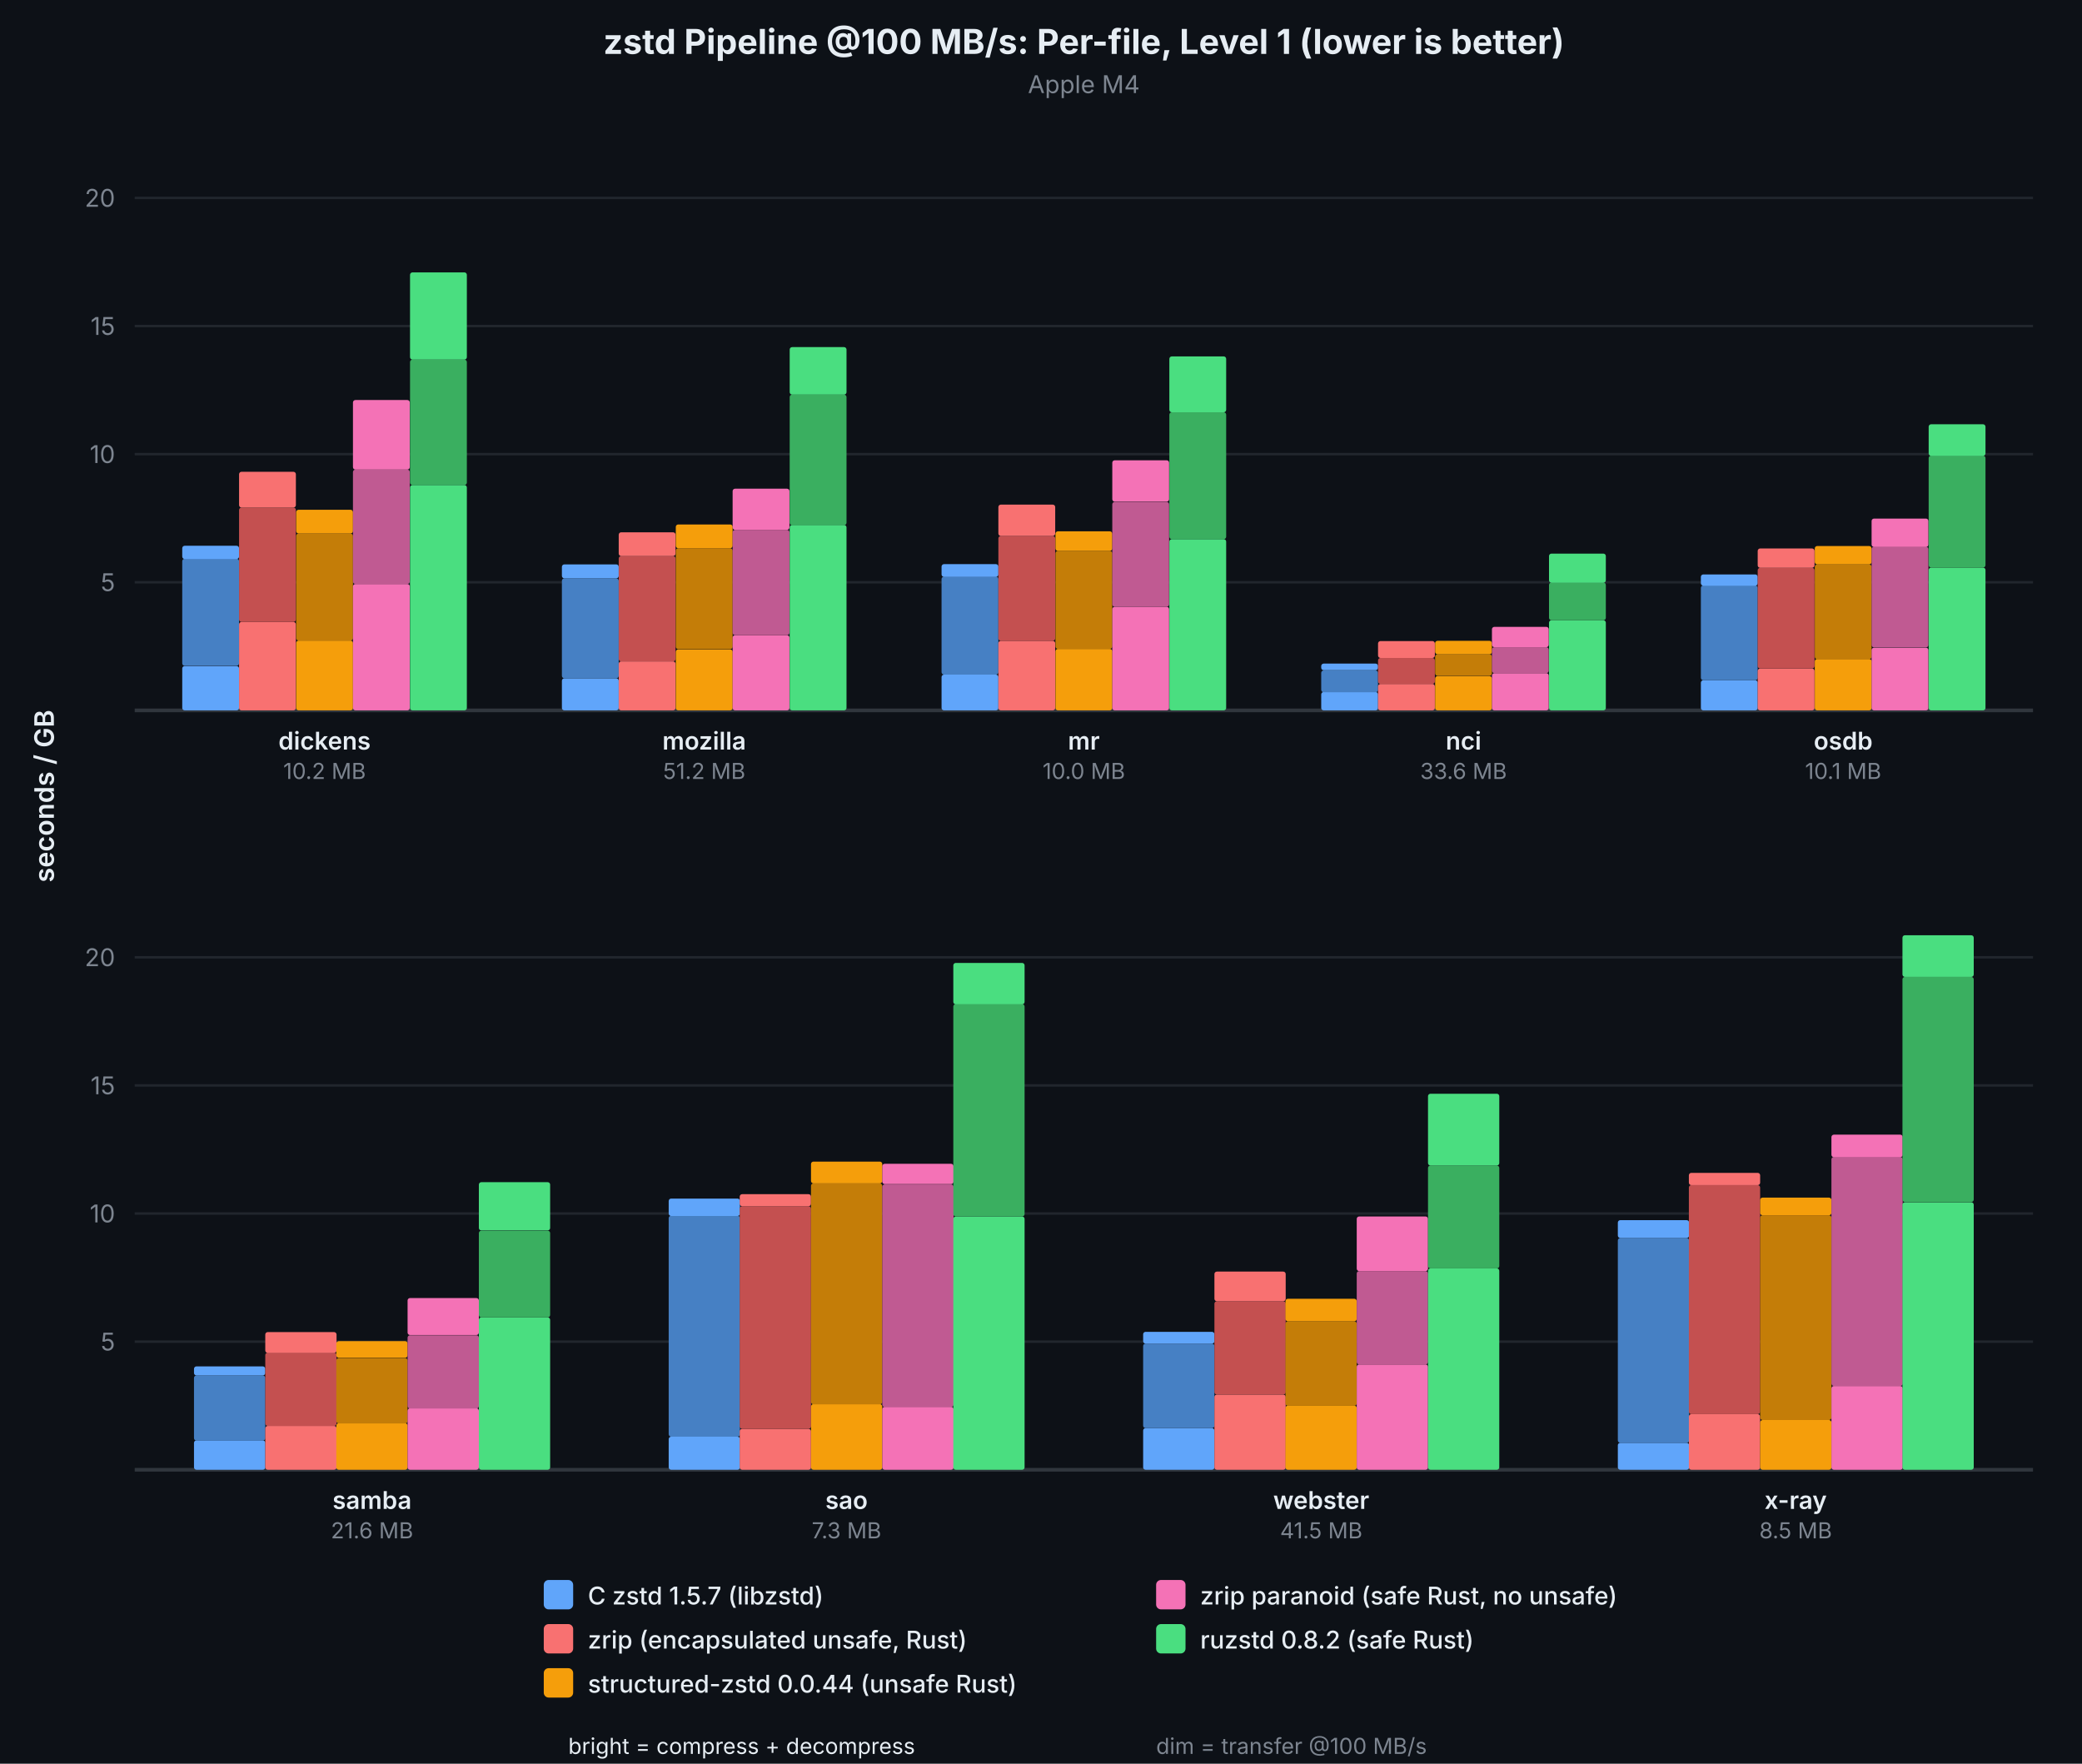
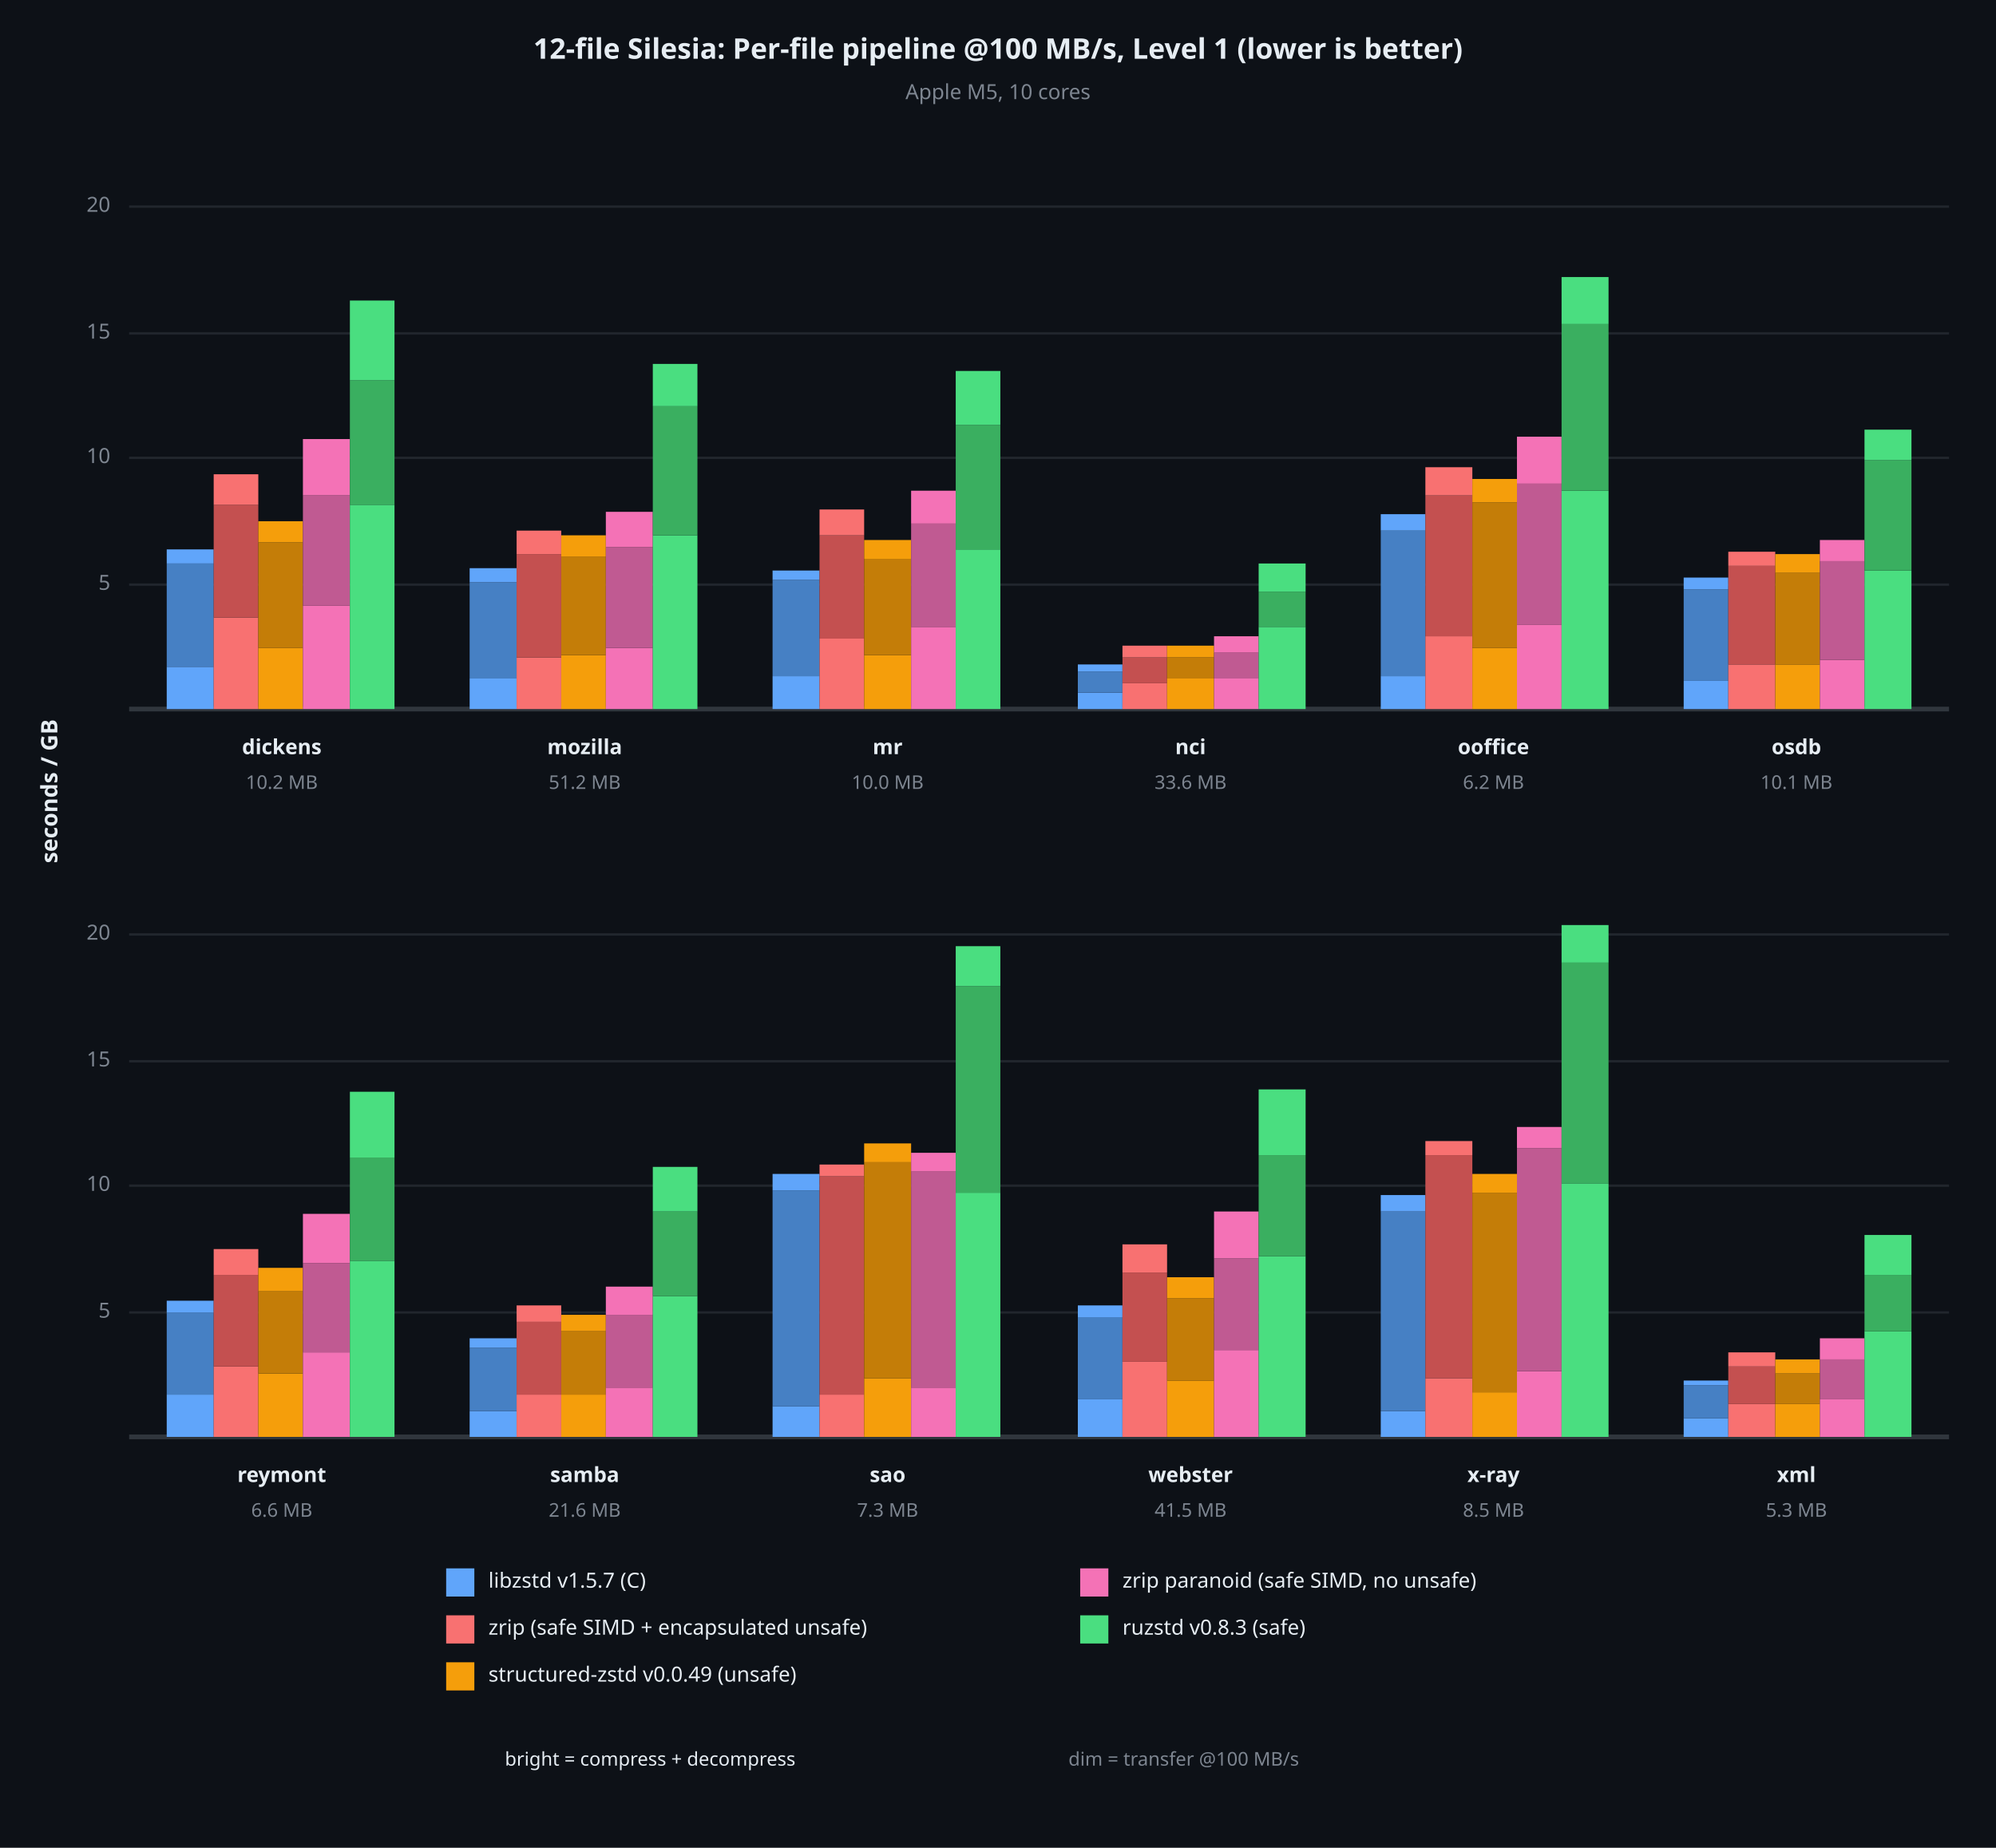
- <svg xmlns="http://www.w3.org/2000/svg" viewBox="0 0 850 720" font-family="system-ui, -apple-system, sans-serif">
-   <rect width="850" height="720" fill="#0d1117" />
-   <text x="442.5" y="22" text-anchor="middle" fill="#e6edf3" font-size="14" font-weight="700">zstd Pipeline @100 MB/s: Per-file, Level 1 (lower is better)</text>
-   <text x="442.5" y="38" text-anchor="middle" fill="#7d8590" font-size="10">Apple M4</text>
-   <line x1="55" y1="237.7" x2="830" y2="237.7" stroke="#21262d" stroke-width="1" />
-   <text x="47" y="237.7" text-anchor="end" dominant-baseline="middle" fill="#7d8590" font-size="10">5</text>
-   <line x1="55" y1="185.4" x2="830" y2="185.4" stroke="#21262d" stroke-width="1" />
-   <text x="47" y="185.4" text-anchor="end" dominant-baseline="middle" fill="#7d8590" font-size="10">10</text>
-   <line x1="55" y1="133.1" x2="830" y2="133.1" stroke="#21262d" stroke-width="1" />
-   <text x="47" y="133.1" text-anchor="end" dominant-baseline="middle" fill="#7d8590" font-size="10">15</text>
-   <line x1="55" y1="80.8" x2="830" y2="80.8" stroke="#21262d" stroke-width="1" />
-   <text x="47" y="80.8" text-anchor="end" dominant-baseline="middle" fill="#7d8590" font-size="10">20</text>
-   <line x1="55" y1="290" x2="830" y2="290" stroke="#30363d" stroke-width="1.5" />
-   <text x="22" y="325.0" text-anchor="middle" fill="#e6edf3" font-size="11" font-weight="600" transform="rotate(-90,22,325.0)">seconds / GB</text>
-   <rect x="74.4" y="271.9" width="23.2" height="18.1" fill="#60a5fa" rx="1" />
-   <rect x="74.4" y="228.1" width="23.2" height="43.7" fill="#4680c4" rx="1" />
-   <rect x="74.4" y="222.8" width="23.2" height="5.4" fill="#60a5fa" rx="1" />
-   <rect x="97.6" y="253.9" width="23.2" height="36.1" fill="#f87171" rx="1" />
-   <rect x="97.6" y="207.2" width="23.2" height="46.7" fill="#c45050" rx="1" />
-   <rect x="97.6" y="192.6" width="23.2" height="14.6" fill="#f87171" rx="1" />
-   <rect x="120.9" y="261.5" width="23.2" height="28.5" fill="#f59e0b" rx="1" />
-   <rect x="120.9" y="217.8" width="23.2" height="43.7" fill="#c47d08" rx="1" />
-   <rect x="120.9" y="208.1" width="23.2" height="9.7" fill="#f59e0b" rx="1" />
-   <rect x="144.1" y="238.4" width="23.2" height="51.6" fill="#f472b6" rx="1" />
-   <rect x="144.1" y="191.7" width="23.2" height="46.7" fill="#c05a92" rx="1" />
-   <rect x="144.1" y="163.3" width="23.2" height="28.4" fill="#f472b6" rx="1" />
-   <rect x="167.4" y="198.0" width="23.2" height="92.0" fill="#4ade80" rx="1" />
-   <rect x="167.4" y="146.8" width="23.2" height="51.2" fill="#3aaf60" rx="1" />
-   <rect x="167.4" y="111.2" width="23.2" height="35.6" fill="#4ade80" rx="1" />
-   <text x="132.5" y="306" text-anchor="middle" fill="#e6edf3" font-size="10" font-weight="600">dickens</text>
-   <text x="132.5" y="318" text-anchor="middle" fill="#7d8590" font-size="9">10.2 MB</text>
-   <rect x="229.4" y="276.9" width="23.2" height="13.1" fill="#60a5fa" rx="1" />
-   <rect x="229.4" y="236.1" width="23.2" height="40.8" fill="#4680c4" rx="1" />
-   <rect x="229.4" y="230.4" width="23.2" height="5.7" fill="#60a5fa" rx="1" />
-   <rect x="252.6" y="270.0" width="23.2" height="20.0" fill="#f87171" rx="1" />
-   <rect x="252.6" y="227.0" width="23.2" height="43.0" fill="#c45050" rx="1" />
-   <rect x="252.6" y="217.3" width="23.2" height="9.7" fill="#f87171" rx="1" />
-   <rect x="275.9" y="265.1" width="23.2" height="24.9" fill="#f59e0b" rx="1" />
-   <rect x="275.9" y="223.8" width="23.2" height="41.2" fill="#c47d08" rx="1" />
-   <rect x="275.9" y="214.1" width="23.2" height="9.7" fill="#f59e0b" rx="1" />
-   <rect x="299.1" y="259.3" width="23.2" height="30.7" fill="#f472b6" rx="1" />
-   <rect x="299.1" y="216.3" width="23.2" height="43.0" fill="#c05a92" rx="1" />
-   <rect x="299.1" y="199.5" width="23.2" height="16.8" fill="#f472b6" rx="1" />
-   <rect x="322.4" y="214.3" width="23.2" height="75.7" fill="#4ade80" rx="1" />
-   <rect x="322.4" y="161.1" width="23.2" height="53.3" fill="#3aaf60" rx="1" />
-   <rect x="322.4" y="141.7" width="23.2" height="19.4" fill="#4ade80" rx="1" />
-   <text x="287.5" y="306" text-anchor="middle" fill="#e6edf3" font-size="10" font-weight="600">mozilla</text>
-   <text x="287.5" y="318" text-anchor="middle" fill="#7d8590" font-size="9">51.2 MB</text>
-   <rect x="384.4" y="275.4" width="23.2" height="14.6" fill="#60a5fa" rx="1" />
-   <rect x="384.4" y="235.4" width="23.2" height="40.0" fill="#4680c4" rx="1" />
-   <rect x="384.4" y="230.3" width="23.2" height="5.2" fill="#60a5fa" rx="1" />
-   <rect x="407.6" y="261.6" width="23.2" height="28.4" fill="#f87171" rx="1" />
-   <rect x="407.6" y="218.8" width="23.2" height="42.8" fill="#c45050" rx="1" />
-   <rect x="407.6" y="206.0" width="23.2" height="12.8" fill="#f87171" rx="1" />
-   <rect x="430.9" y="264.9" width="23.2" height="25.1" fill="#f59e0b" rx="1" />
-   <rect x="430.9" y="224.9" width="23.2" height="40.0" fill="#c47d08" rx="1" />
-   <rect x="430.9" y="216.9" width="23.2" height="8.0" fill="#f59e0b" rx="1" />
-   <rect x="454.1" y="247.7" width="23.2" height="42.3" fill="#f472b6" rx="1" />
-   <rect x="454.1" y="204.9" width="23.2" height="42.8" fill="#c05a92" rx="1" />
-   <rect x="454.1" y="187.9" width="23.2" height="16.9" fill="#f472b6" rx="1" />
-   <rect x="477.4" y="220.1" width="23.2" height="69.9" fill="#4ade80" rx="1" />
-   <rect x="477.4" y="168.3" width="23.2" height="51.8" fill="#3aaf60" rx="1" />
-   <rect x="477.4" y="145.5" width="23.2" height="22.8" fill="#4ade80" rx="1" />
-   <text x="442.5" y="306" text-anchor="middle" fill="#e6edf3" font-size="10" font-weight="600">mr</text>
-   <text x="442.5" y="318" text-anchor="middle" fill="#7d8590" font-size="9">10.0 MB</text>
-   <rect x="539.4" y="282.5" width="23.2" height="7.5" fill="#60a5fa" rx="1" />
-   <rect x="539.4" y="273.7" width="23.2" height="8.9" fill="#4680c4" rx="1" />
-   <rect x="539.4" y="270.9" width="23.2" height="2.7" fill="#60a5fa" rx="1" />
-   <rect x="562.6" y="279.2" width="23.2" height="10.8" fill="#f87171" rx="1" />
-   <rect x="562.6" y="268.6" width="23.2" height="10.6" fill="#c45050" rx="1" />
-   <rect x="562.6" y="261.7" width="23.2" height="6.9" fill="#f87171" rx="1" />
-   <rect x="585.9" y="276.0" width="23.2" height="14.0" fill="#f59e0b" rx="1" />
-   <rect x="585.9" y="267.1" width="23.2" height="8.8" fill="#c47d08" rx="1" />
-   <rect x="585.9" y="261.6" width="23.2" height="5.5" fill="#f59e0b" rx="1" />
-   <rect x="609.1" y="274.8" width="23.2" height="15.2" fill="#f472b6" rx="1" />
-   <rect x="609.1" y="264.2" width="23.2" height="10.6" fill="#c05a92" rx="1" />
-   <rect x="609.1" y="255.9" width="23.2" height="8.3" fill="#f472b6" rx="1" />
-   <rect x="632.4" y="253.2" width="23.2" height="36.8" fill="#4ade80" rx="1" />
-   <rect x="632.4" y="237.8" width="23.2" height="15.4" fill="#3aaf60" rx="1" />
-   <rect x="632.4" y="226.0" width="23.2" height="11.9" fill="#4ade80" rx="1" />
-   <text x="597.5" y="306" text-anchor="middle" fill="#e6edf3" font-size="10" font-weight="600">nci</text>
-   <text x="597.5" y="318" text-anchor="middle" fill="#7d8590" font-size="9">33.6 MB</text>
-   <rect x="694.4" y="277.7" width="23.2" height="12.3" fill="#60a5fa" rx="1" />
-   <rect x="694.4" y="239.0" width="23.2" height="38.7" fill="#4680c4" rx="1" />
-   <rect x="694.4" y="234.5" width="23.2" height="4.6" fill="#60a5fa" rx="1" />
-   <rect x="717.6" y="272.9" width="23.2" height="17.1" fill="#f87171" rx="1" />
-   <rect x="717.6" y="231.8" width="23.2" height="41.1" fill="#c45050" rx="1" />
-   <rect x="717.6" y="223.9" width="23.2" height="7.9" fill="#f87171" rx="1" />
-   <rect x="740.9" y="269.0" width="23.2" height="21.0" fill="#f59e0b" rx="1" />
-   <rect x="740.9" y="230.4" width="23.2" height="38.7" fill="#c47d08" rx="1" />
-   <rect x="740.9" y="222.9" width="23.2" height="7.5" fill="#f59e0b" rx="1" />
-   <rect x="764.1" y="264.4" width="23.2" height="25.6" fill="#f472b6" rx="1" />
-   <rect x="764.1" y="223.2" width="23.2" height="41.1" fill="#c05a92" rx="1" />
-   <rect x="764.1" y="211.7" width="23.2" height="11.6" fill="#f472b6" rx="1" />
-   <rect x="787.4" y="231.7" width="23.2" height="58.3" fill="#4ade80" rx="1" />
-   <rect x="787.4" y="186.0" width="23.2" height="45.7" fill="#3aaf60" rx="1" />
-   <rect x="787.4" y="173.2" width="23.2" height="12.9" fill="#4ade80" rx="1" />
-   <text x="752.5" y="306" text-anchor="middle" fill="#e6edf3" font-size="10" font-weight="600">osdb</text>
-   <text x="752.5" y="318" text-anchor="middle" fill="#7d8590" font-size="9">10.1 MB</text>
-   <line x1="55" y1="547.7" x2="830" y2="547.7" stroke="#21262d" stroke-width="1" />
-   <text x="47" y="547.7" text-anchor="end" dominant-baseline="middle" fill="#7d8590" font-size="10">5</text>
-   <line x1="55" y1="495.4" x2="830" y2="495.4" stroke="#21262d" stroke-width="1" />
-   <text x="47" y="495.4" text-anchor="end" dominant-baseline="middle" fill="#7d8590" font-size="10">10</text>
-   <line x1="55" y1="443.1" x2="830" y2="443.1" stroke="#21262d" stroke-width="1" />
-   <text x="47" y="443.1" text-anchor="end" dominant-baseline="middle" fill="#7d8590" font-size="10">15</text>
-   <line x1="55" y1="390.8" x2="830" y2="390.8" stroke="#21262d" stroke-width="1" />
-   <text x="47" y="390.8" text-anchor="end" dominant-baseline="middle" fill="#7d8590" font-size="10">20</text>
-   <line x1="55" y1="600" x2="830" y2="600" stroke="#30363d" stroke-width="1.5" />
-   <rect x="79.2" y="588.0" width="29.1" height="12.0" fill="#60a5fa" rx="1" />
-   <rect x="79.2" y="561.5" width="29.1" height="26.6" fill="#4680c4" rx="1" />
-   <rect x="79.2" y="557.8" width="29.1" height="3.7" fill="#60a5fa" rx="1" />
-   <rect x="108.3" y="582.1" width="29.1" height="17.9" fill="#f87171" rx="1" />
-   <rect x="108.3" y="552.2" width="29.1" height="29.9" fill="#c45050" rx="1" />
-   <rect x="108.3" y="543.8" width="29.1" height="8.5" fill="#f87171" rx="1" />
-   <rect x="137.3" y="581.0" width="29.1" height="19.0" fill="#f59e0b" rx="1" />
-   <rect x="137.3" y="554.4" width="29.1" height="26.7" fill="#c47d08" rx="1" />
-   <rect x="137.3" y="547.5" width="29.1" height="6.8" fill="#f59e0b" rx="1" />
-   <rect x="166.4" y="574.9" width="29.1" height="25.1" fill="#f472b6" rx="1" />
-   <rect x="166.4" y="545.1" width="29.1" height="29.9" fill="#c05a92" rx="1" />
-   <rect x="166.4" y="529.9" width="29.1" height="15.1" fill="#f472b6" rx="1" />
-   <rect x="195.5" y="537.8" width="29.1" height="62.2" fill="#4ade80" rx="1" />
-   <rect x="195.5" y="502.4" width="29.1" height="35.4" fill="#3aaf60" rx="1" />
-   <rect x="195.5" y="482.6" width="29.1" height="19.7" fill="#4ade80" rx="1" />
-   <text x="151.9" y="616" text-anchor="middle" fill="#e6edf3" font-size="10" font-weight="600">samba</text>
-   <text x="151.9" y="628" text-anchor="middle" fill="#7d8590" font-size="9">21.6 MB</text>
-   <rect x="273.0" y="586.5" width="29.1" height="13.5" fill="#60a5fa" rx="1" />
-   <rect x="273.0" y="496.3" width="29.1" height="90.2" fill="#4680c4" rx="1" />
-   <rect x="273.0" y="489.3" width="29.1" height="7.1" fill="#60a5fa" rx="1" />
-   <rect x="302.0" y="583.3" width="29.1" height="16.7" fill="#f87171" rx="1" />
-   <rect x="302.0" y="492.4" width="29.1" height="90.9" fill="#c45050" rx="1" />
-   <rect x="302.0" y="487.5" width="29.1" height="4.9" fill="#f87171" rx="1" />
-   <rect x="331.1" y="573.2" width="29.1" height="26.8" fill="#f59e0b" rx="1" />
-   <rect x="331.1" y="483.1" width="29.1" height="90.2" fill="#c47d08" rx="1" />
-   <rect x="331.1" y="474.2" width="29.1" height="8.9" fill="#f59e0b" rx="1" />
-   <rect x="360.2" y="574.3" width="29.1" height="25.7" fill="#f472b6" rx="1" />
-   <rect x="360.2" y="483.5" width="29.1" height="90.9" fill="#c05a92" rx="1" />
-   <rect x="360.2" y="475.1" width="29.1" height="8.3" fill="#f472b6" rx="1" />
-   <rect x="389.2" y="496.6" width="29.1" height="103.4" fill="#4ade80" rx="1" />
-   <rect x="389.2" y="409.9" width="29.1" height="86.7" fill="#3aaf60" rx="1" />
-   <rect x="389.2" y="393.1" width="29.1" height="16.9" fill="#4ade80" rx="1" />
-   <text x="345.6" y="616" text-anchor="middle" fill="#e6edf3" font-size="10" font-weight="600">sao</text>
-   <text x="345.6" y="628" text-anchor="middle" fill="#7d8590" font-size="9">7.3 MB</text>
-   <rect x="466.7" y="583.0" width="29.1" height="17.0" fill="#60a5fa" rx="1" />
-   <rect x="466.7" y="548.5" width="29.1" height="34.5" fill="#4680c4" rx="1" />
-   <rect x="466.7" y="543.7" width="29.1" height="4.8" fill="#60a5fa" rx="1" />
-   <rect x="495.8" y="569.3" width="29.1" height="30.7" fill="#f87171" rx="1" />
-   <rect x="495.8" y="531.2" width="29.1" height="38.1" fill="#c45050" rx="1" />
-   <rect x="495.8" y="519.1" width="29.1" height="12.1" fill="#f87171" rx="1" />
-   <rect x="524.8" y="573.8" width="29.1" height="26.2" fill="#f59e0b" rx="1" />
-   <rect x="524.8" y="539.4" width="29.1" height="34.5" fill="#c47d08" rx="1" />
-   <rect x="524.8" y="530.2" width="29.1" height="9.2" fill="#f59e0b" rx="1" />
-   <rect x="553.9" y="557.0" width="29.1" height="43.0" fill="#f472b6" rx="1" />
-   <rect x="553.9" y="518.9" width="29.1" height="38.1" fill="#c05a92" rx="1" />
-   <rect x="553.9" y="496.6" width="29.1" height="22.3" fill="#f472b6" rx="1" />
-   <rect x="583.0" y="517.8" width="29.1" height="82.2" fill="#4ade80" rx="1" />
-   <rect x="583.0" y="475.8" width="29.1" height="42.0" fill="#3aaf60" rx="1" />
-   <rect x="583.0" y="446.5" width="29.1" height="29.3" fill="#4ade80" rx="1" />
-   <text x="539.4" y="616" text-anchor="middle" fill="#e6edf3" font-size="10" font-weight="600">webster</text>
-   <text x="539.4" y="628" text-anchor="middle" fill="#7d8590" font-size="9">41.5 MB</text>
-   <rect x="660.5" y="589.0" width="29.1" height="11.0" fill="#60a5fa" rx="1" />
-   <rect x="660.5" y="505.4" width="29.1" height="83.6" fill="#4680c4" rx="1" />
-   <rect x="660.5" y="498.1" width="29.1" height="7.3" fill="#60a5fa" rx="1" />
-   <rect x="689.5" y="577.3" width="29.1" height="22.7" fill="#f87171" rx="1" />
-   <rect x="689.5" y="483.8" width="29.1" height="93.5" fill="#c45050" rx="1" />
-   <rect x="689.5" y="478.8" width="29.1" height="5.0" fill="#f87171" rx="1" />
-   <rect x="718.6" y="579.7" width="29.1" height="20.3" fill="#f59e0b" rx="1" />
-   <rect x="718.6" y="496.1" width="29.1" height="83.6" fill="#c47d08" rx="1" />
-   <rect x="718.6" y="488.9" width="29.1" height="7.2" fill="#f59e0b" rx="1" />
-   <rect x="747.7" y="565.8" width="29.1" height="34.2" fill="#f472b6" rx="1" />
-   <rect x="747.7" y="472.3" width="29.1" height="93.5" fill="#c05a92" rx="1" />
-   <rect x="747.7" y="463.2" width="29.1" height="9.2" fill="#f472b6" rx="1" />
-   <rect x="776.7" y="490.8" width="29.1" height="109.2" fill="#4ade80" rx="1" />
-   <rect x="776.7" y="398.8" width="29.1" height="91.9" fill="#3aaf60" rx="1" />
-   <rect x="776.7" y="381.8" width="29.1" height="17.0" fill="#4ade80" rx="1" />
-   <text x="733.1" y="616" text-anchor="middle" fill="#e6edf3" font-size="10" font-weight="600">x-ray</text>
-   <text x="733.1" y="628" text-anchor="middle" fill="#7d8590" font-size="9">8.5 MB</text>
-   <rect x="222" y="645" width="12" height="12" fill="#60a5fa" rx="2" />
-   <text x="240" y="655" fill="#e6edf3" font-size="10" font-weight="500">C zstd 1.5.7 (libzstd)</text>
-   <rect x="222" y="663" width="12" height="12" fill="#f87171" rx="2" />
-   <text x="240" y="673" fill="#e6edf3" font-size="10" font-weight="500">zrip (encapsulated unsafe, Rust)</text>
-   <rect x="222" y="681" width="12" height="12" fill="#f59e0b" rx="2" />
-   <text x="240" y="691" fill="#e6edf3" font-size="10" font-weight="500">structured-zstd 0.0.44 (unsafe Rust)</text>
-   <rect x="472" y="645" width="12" height="12" fill="#f472b6" rx="2" />
-   <text x="490" y="655" fill="#e6edf3" font-size="10" font-weight="500">zrip paranoid (safe Rust, no unsafe)</text>
-   <rect x="472" y="663" width="12" height="12" fill="#4ade80" rx="2" />
-   <text x="490" y="673" fill="#e6edf3" font-size="10" font-weight="500">ruzstd 0.8.2 (safe Rust)</text>
-   <text x="232" y="716" fill="#e6edf3" font-size="9">bright = compress + decompress</text>
-   <text x="472" y="716" fill="#7d8590" font-size="9">dim = transfer @100 MB/s</text>
+ <svg xmlns="http://www.w3.org/2000/svg" viewBox="0 0 850 787" font-family="system-ui, -apple-system, sans-serif">
+   <rect x="0" y="0" width="850" height="787" opacity="1" fill="#0D1117" stroke="none" />
+   <text x="425" y="22" dy="0.5ex" text-anchor="middle" font-family="sans-serif" font-size="12.097" opacity="1" fill="#E6EDF3" font-weight="bold">
+ 12-file Silesia: Per-file pipeline @100 MB/s, Level 1 (lower is better)
+ </text>
+   <text x="425" y="40" dy="0.5ex" text-anchor="middle" font-family="sans-serif" font-size="8.871" opacity="1" fill="#7D8590">
+ Apple M5, 10 cores
+ </text>
+   <text x="22" y="337" dy="0.5ex" text-anchor="middle" font-family="sans-serif" font-size="9.677" opacity="1" fill="#E6EDF3" font-weight="bold" transform="rotate(270, 22, 337)">
+ seconds / GB
+ </text>
+   <polyline fill="none" opacity="1" stroke="#21262D" stroke-width="1" points="55,249 830,249 " />
+   <text x="47" y="249" dy="0.5ex" text-anchor="end" font-family="sans-serif" font-size="8.871" opacity="1" fill="#7D8590">
+ 5
+ </text>
+   <polyline fill="none" opacity="1" stroke="#21262D" stroke-width="1" points="55,195 830,195 " />
+   <text x="47" y="195" dy="0.5ex" text-anchor="end" font-family="sans-serif" font-size="8.871" opacity="1" fill="#7D8590">
+ 10
+ </text>
+   <polyline fill="none" opacity="1" stroke="#21262D" stroke-width="1" points="55,142 830,142 " />
+   <text x="47" y="142" dy="0.5ex" text-anchor="end" font-family="sans-serif" font-size="8.871" opacity="1" fill="#7D8590">
+ 15
+ </text>
+   <polyline fill="none" opacity="1" stroke="#21262D" stroke-width="1" points="55,88 830,88 " />
+   <text x="47" y="88" dy="0.5ex" text-anchor="end" font-family="sans-serif" font-size="8.871" opacity="1" fill="#7D8590">
+ 20
+ </text>
+   <polyline fill="none" opacity="1" stroke="#30363D" stroke-width="2" points="55,302 830,302 " />
+   <rect x="71" y="284" width="20" height="18" opacity="1" fill="#60A5FA" stroke="none" />
+   <rect x="71" y="240" width="20" height="44" opacity="1" fill="#4680C4" stroke="none" />
+   <rect x="71" y="234" width="20" height="6" opacity="1" fill="#60A5FA" stroke="none" />
+   <rect x="91" y="263" width="19" height="39" opacity="1" fill="#F87171" stroke="none" />
+   <rect x="91" y="215" width="19" height="48" opacity="1" fill="#C45050" stroke="none" />
+   <rect x="91" y="202" width="19" height="13" opacity="1" fill="#F87171" stroke="none" />
+   <rect x="110" y="276" width="19" height="26" opacity="1" fill="#F59E0B" stroke="none" />
+   <rect x="110" y="231" width="19" height="45" opacity="1" fill="#C47D08" stroke="none" />
+   <rect x="110" y="222" width="19" height="9" opacity="1" fill="#F59E0B" stroke="none" />
+   <rect x="129" y="258" width="20" height="44" opacity="1" fill="#F472B6" stroke="none" />
+   <rect x="129" y="211" width="20" height="47" opacity="1" fill="#C05A92" stroke="none" />
+   <rect x="129" y="187" width="20" height="24" opacity="1" fill="#F472B6" stroke="none" />
+   <rect x="149" y="215" width="19" height="87" opacity="1" fill="#4ADE80" stroke="none" />
+   <rect x="149" y="162" width="19" height="53" opacity="1" fill="#3AAF60" stroke="none" />
+   <rect x="149" y="128" width="19" height="34" opacity="1" fill="#4ADE80" stroke="none" />
+   <text x="120" y="319" dy="0.5ex" text-anchor="middle" font-family="sans-serif" font-size="8.871" opacity="1" fill="#E6EDF3" font-weight="bold">
+ dickens
+ </text>
+   <text x="120" y="334" dy="0.5ex" text-anchor="middle" font-family="sans-serif" font-size="8.065" opacity="1" fill="#7D8590">
+ 10.2 MB
+ </text>
+   <rect x="200" y="289" width="20" height="13" opacity="1" fill="#60A5FA" stroke="none" />
+   <rect x="200" y="248" width="20" height="41" opacity="1" fill="#4680C4" stroke="none" />
+   <rect x="200" y="242" width="20" height="6" opacity="1" fill="#60A5FA" stroke="none" />
+   <rect x="220" y="280" width="19" height="22" opacity="1" fill="#F87171" stroke="none" />
+   <rect x="220" y="236" width="19" height="44" opacity="1" fill="#C45050" stroke="none" />
+   <rect x="220" y="226" width="19" height="10" opacity="1" fill="#F87171" stroke="none" />
+   <rect x="239" y="279" width="19" height="23" opacity="1" fill="#F59E0B" stroke="none" />
+   <rect x="239" y="237" width="19" height="42" opacity="1" fill="#C47D08" stroke="none" />
+   <rect x="239" y="228" width="19" height="9" opacity="1" fill="#F59E0B" stroke="none" />
+   <rect x="258" y="276" width="20" height="26" opacity="1" fill="#F472B6" stroke="none" />
+   <rect x="258" y="233" width="20" height="43" opacity="1" fill="#C05A92" stroke="none" />
+   <rect x="258" y="218" width="20" height="15" opacity="1" fill="#F472B6" stroke="none" />
+   <rect x="278" y="228" width="19" height="74" opacity="1" fill="#4ADE80" stroke="none" />
+   <rect x="278" y="173" width="19" height="55" opacity="1" fill="#3AAF60" stroke="none" />
+   <rect x="278" y="155" width="19" height="18" opacity="1" fill="#4ADE80" stroke="none" />
+   <text x="249" y="319" dy="0.5ex" text-anchor="middle" font-family="sans-serif" font-size="8.871" opacity="1" fill="#E6EDF3" font-weight="bold">
+ mozilla
+ </text>
+   <text x="249" y="334" dy="0.5ex" text-anchor="middle" font-family="sans-serif" font-size="8.065" opacity="1" fill="#7D8590">
+ 51.2 MB
+ </text>
+   <rect x="329" y="288" width="20" height="14" opacity="1" fill="#60A5FA" stroke="none" />
+   <rect x="329" y="247" width="20" height="41" opacity="1" fill="#4680C4" stroke="none" />
+   <rect x="329" y="243" width="20" height="4" opacity="1" fill="#60A5FA" stroke="none" />
+   <rect x="349" y="272" width="19" height="30" opacity="1" fill="#F87171" stroke="none" />
+   <rect x="349" y="228" width="19" height="44" opacity="1" fill="#C45050" stroke="none" />
+   <rect x="349" y="217" width="19" height="11" opacity="1" fill="#F87171" stroke="none" />
+   <rect x="368" y="279" width="20" height="23" opacity="1" fill="#F59E0B" stroke="none" />
+   <rect x="368" y="238" width="20" height="41" opacity="1" fill="#C47D08" stroke="none" />
+   <rect x="368" y="230" width="20" height="8" opacity="1" fill="#F59E0B" stroke="none" />
+   <rect x="388" y="267" width="19" height="35" opacity="1" fill="#F472B6" stroke="none" />
+   <rect x="388" y="223" width="19" height="44" opacity="1" fill="#C05A92" stroke="none" />
+   <rect x="388" y="209" width="19" height="14" opacity="1" fill="#F472B6" stroke="none" />
+   <rect x="407" y="234" width="19" height="68" opacity="1" fill="#4ADE80" stroke="none" />
+   <rect x="407" y="181" width="19" height="53" opacity="1" fill="#3AAF60" stroke="none" />
+   <rect x="407" y="158" width="19" height="23" opacity="1" fill="#4ADE80" stroke="none" />
+   <text x="378" y="319" dy="0.5ex" text-anchor="middle" font-family="sans-serif" font-size="8.871" opacity="1" fill="#E6EDF3" font-weight="bold">
+ mr
+ </text>
+   <text x="378" y="334" dy="0.5ex" text-anchor="middle" font-family="sans-serif" font-size="8.065" opacity="1" fill="#7D8590">
+ 10.0 MB
+ </text>
+   <rect x="459" y="295" width="19" height="7" opacity="1" fill="#60A5FA" stroke="none" />
+   <rect x="459" y="286" width="19" height="9" opacity="1" fill="#4680C4" stroke="none" />
+   <rect x="459" y="283" width="19" height="3" opacity="1" fill="#60A5FA" stroke="none" />
+   <rect x="478" y="291" width="19" height="11" opacity="1" fill="#F87171" stroke="none" />
+   <rect x="478" y="280" width="19" height="11" opacity="1" fill="#C45050" stroke="none" />
+   <rect x="478" y="275" width="19" height="5" opacity="1" fill="#F87171" stroke="none" />
+   <rect x="497" y="289" width="20" height="13" opacity="1" fill="#F59E0B" stroke="none" />
+   <rect x="497" y="280" width="20" height="9" opacity="1" fill="#C47D08" stroke="none" />
+   <rect x="497" y="275" width="20" height="5" opacity="1" fill="#F59E0B" stroke="none" />
+   <rect x="517" y="289" width="19" height="13" opacity="1" fill="#F472B6" stroke="none" />
+   <rect x="517" y="278" width="19" height="11" opacity="1" fill="#C05A92" stroke="none" />
+   <rect x="517" y="271" width="19" height="7" opacity="1" fill="#F472B6" stroke="none" />
+   <rect x="536" y="267" width="20" height="35" opacity="1" fill="#4ADE80" stroke="none" />
+   <rect x="536" y="252" width="20" height="15" opacity="1" fill="#3AAF60" stroke="none" />
+   <rect x="536" y="240" width="20" height="12" opacity="1" fill="#4ADE80" stroke="none" />
+   <text x="507" y="319" dy="0.5ex" text-anchor="middle" font-family="sans-serif" font-size="8.871" opacity="1" fill="#E6EDF3" font-weight="bold">
+ nci
+ </text>
+   <text x="507" y="334" dy="0.5ex" text-anchor="middle" font-family="sans-serif" font-size="8.065" opacity="1" fill="#7D8590">
+ 33.6 MB
+ </text>
+   <rect x="588" y="288" width="19" height="14" opacity="1" fill="#60A5FA" stroke="none" />
+   <rect x="588" y="226" width="19" height="62" opacity="1" fill="#4680C4" stroke="none" />
+   <rect x="588" y="219" width="19" height="7" opacity="1" fill="#60A5FA" stroke="none" />
+   <rect x="607" y="271" width="20" height="31" opacity="1" fill="#F87171" stroke="none" />
+   <rect x="607" y="211" width="20" height="60" opacity="1" fill="#C45050" stroke="none" />
+   <rect x="607" y="199" width="20" height="12" opacity="1" fill="#F87171" stroke="none" />
+   <rect x="627" y="276" width="19" height="26" opacity="1" fill="#F59E0B" stroke="none" />
+   <rect x="627" y="214" width="19" height="62" opacity="1" fill="#C47D08" stroke="none" />
+   <rect x="627" y="204" width="19" height="10" opacity="1" fill="#F59E0B" stroke="none" />
+   <rect x="646" y="266" width="19" height="36" opacity="1" fill="#F472B6" stroke="none" />
+   <rect x="646" y="206" width="19" height="60" opacity="1" fill="#C05A92" stroke="none" />
+   <rect x="646" y="186" width="19" height="20" opacity="1" fill="#F472B6" stroke="none" />
+   <rect x="665" y="209" width="20" height="93" opacity="1" fill="#4ADE80" stroke="none" />
+   <rect x="665" y="138" width="20" height="71" opacity="1" fill="#3AAF60" stroke="none" />
+   <rect x="665" y="118" width="20" height="20" opacity="1" fill="#4ADE80" stroke="none" />
+   <text x="636" y="319" dy="0.5ex" text-anchor="middle" font-family="sans-serif" font-size="8.871" opacity="1" fill="#E6EDF3" font-weight="bold">
+ ooffice
+ </text>
+   <text x="636" y="334" dy="0.5ex" text-anchor="middle" font-family="sans-serif" font-size="8.065" opacity="1" fill="#7D8590">
+ 6.2 MB
+ </text>
+   <rect x="717" y="290" width="19" height="12" opacity="1" fill="#60A5FA" stroke="none" />
+   <rect x="717" y="251" width="19" height="39" opacity="1" fill="#4680C4" stroke="none" />
+   <rect x="717" y="246" width="19" height="5" opacity="1" fill="#60A5FA" stroke="none" />
+   <rect x="736" y="283" width="20" height="19" opacity="1" fill="#F87171" stroke="none" />
+   <rect x="736" y="241" width="20" height="42" opacity="1" fill="#C45050" stroke="none" />
+   <rect x="736" y="235" width="20" height="6" opacity="1" fill="#F87171" stroke="none" />
+   <rect x="756" y="283" width="19" height="19" opacity="1" fill="#F59E0B" stroke="none" />
+   <rect x="756" y="244" width="19" height="39" opacity="1" fill="#C47D08" stroke="none" />
+   <rect x="756" y="236" width="19" height="8" opacity="1" fill="#F59E0B" stroke="none" />
+   <rect x="775" y="281" width="19" height="21" opacity="1" fill="#F472B6" stroke="none" />
+   <rect x="775" y="239" width="19" height="42" opacity="1" fill="#C05A92" stroke="none" />
+   <rect x="775" y="230" width="19" height="9" opacity="1" fill="#F472B6" stroke="none" />
+   <rect x="794" y="243" width="20" height="59" opacity="1" fill="#4ADE80" stroke="none" />
+   <rect x="794" y="196" width="20" height="47" opacity="1" fill="#3AAF60" stroke="none" />
+   <rect x="794" y="183" width="20" height="13" opacity="1" fill="#4ADE80" stroke="none" />
+   <text x="765" y="319" dy="0.5ex" text-anchor="middle" font-family="sans-serif" font-size="8.871" opacity="1" fill="#E6EDF3" font-weight="bold">
+ osdb
+ </text>
+   <text x="765" y="334" dy="0.5ex" text-anchor="middle" font-family="sans-serif" font-size="8.065" opacity="1" fill="#7D8590">
+ 10.1 MB
+ </text>
+   <polyline fill="none" opacity="1" stroke="#21262D" stroke-width="1" points="55,559 830,559 " />
+   <text x="47" y="559" dy="0.5ex" text-anchor="end" font-family="sans-serif" font-size="8.871" opacity="1" fill="#7D8590">
+ 5
+ </text>
+   <polyline fill="none" opacity="1" stroke="#21262D" stroke-width="1" points="55,505 830,505 " />
+   <text x="47" y="505" dy="0.5ex" text-anchor="end" font-family="sans-serif" font-size="8.871" opacity="1" fill="#7D8590">
+ 10
+ </text>
+   <polyline fill="none" opacity="1" stroke="#21262D" stroke-width="1" points="55,452 830,452 " />
+   <text x="47" y="452" dy="0.5ex" text-anchor="end" font-family="sans-serif" font-size="8.871" opacity="1" fill="#7D8590">
+ 15
+ </text>
+   <polyline fill="none" opacity="1" stroke="#21262D" stroke-width="1" points="55,398 830,398 " />
+   <text x="47" y="398" dy="0.5ex" text-anchor="end" font-family="sans-serif" font-size="8.871" opacity="1" fill="#7D8590">
+ 20
+ </text>
+   <polyline fill="none" opacity="1" stroke="#30363D" stroke-width="2" points="55,612 830,612 " />
+   <rect x="71" y="594" width="20" height="18" opacity="1" fill="#60A5FA" stroke="none" />
+   <rect x="71" y="559" width="20" height="35" opacity="1" fill="#4680C4" stroke="none" />
+   <rect x="71" y="554" width="20" height="5" opacity="1" fill="#60A5FA" stroke="none" />
+   <rect x="91" y="582" width="19" height="30" opacity="1" fill="#F87171" stroke="none" />
+   <rect x="91" y="543" width="19" height="39" opacity="1" fill="#C45050" stroke="none" />
+   <rect x="91" y="532" width="19" height="11" opacity="1" fill="#F87171" stroke="none" />
+   <rect x="110" y="585" width="19" height="27" opacity="1" fill="#F59E0B" stroke="none" />
+   <rect x="110" y="550" width="19" height="35" opacity="1" fill="#C47D08" stroke="none" />
+   <rect x="110" y="540" width="19" height="10" opacity="1" fill="#F59E0B" stroke="none" />
+   <rect x="129" y="576" width="20" height="36" opacity="1" fill="#F472B6" stroke="none" />
+   <rect x="129" y="538" width="20" height="38" opacity="1" fill="#C05A92" stroke="none" />
+   <rect x="129" y="517" width="20" height="21" opacity="1" fill="#F472B6" stroke="none" />
+   <rect x="149" y="537" width="19" height="75" opacity="1" fill="#4ADE80" stroke="none" />
+   <rect x="149" y="493" width="19" height="44" opacity="1" fill="#3AAF60" stroke="none" />
+   <rect x="149" y="465" width="19" height="28" opacity="1" fill="#4ADE80" stroke="none" />
+   <text x="120" y="629" dy="0.5ex" text-anchor="middle" font-family="sans-serif" font-size="8.871" opacity="1" fill="#E6EDF3" font-weight="bold">
+ reymont
+ </text>
+   <text x="120" y="644" dy="0.5ex" text-anchor="middle" font-family="sans-serif" font-size="8.065" opacity="1" fill="#7D8590">
+ 6.6 MB
+ </text>
+   <rect x="200" y="601" width="20" height="11" opacity="1" fill="#60A5FA" stroke="none" />
+   <rect x="200" y="574" width="20" height="27" opacity="1" fill="#4680C4" stroke="none" />
+   <rect x="200" y="570" width="20" height="4" opacity="1" fill="#60A5FA" stroke="none" />
+   <rect x="220" y="594" width="19" height="18" opacity="1" fill="#F87171" stroke="none" />
+   <rect x="220" y="563" width="19" height="31" opacity="1" fill="#C45050" stroke="none" />
+   <rect x="220" y="556" width="19" height="7" opacity="1" fill="#F87171" stroke="none" />
+   <rect x="239" y="594" width="19" height="18" opacity="1" fill="#F59E0B" stroke="none" />
+   <rect x="239" y="567" width="19" height="27" opacity="1" fill="#C47D08" stroke="none" />
+   <rect x="239" y="560" width="19" height="7" opacity="1" fill="#F59E0B" stroke="none" />
+   <rect x="258" y="591" width="20" height="21" opacity="1" fill="#F472B6" stroke="none" />
+   <rect x="258" y="560" width="20" height="31" opacity="1" fill="#C05A92" stroke="none" />
+   <rect x="258" y="548" width="20" height="12" opacity="1" fill="#F472B6" stroke="none" />
+   <rect x="278" y="552" width="19" height="60" opacity="1" fill="#4ADE80" stroke="none" />
+   <rect x="278" y="516" width="19" height="36" opacity="1" fill="#3AAF60" stroke="none" />
+   <rect x="278" y="497" width="19" height="19" opacity="1" fill="#4ADE80" stroke="none" />
+   <text x="249" y="629" dy="0.5ex" text-anchor="middle" font-family="sans-serif" font-size="8.871" opacity="1" fill="#E6EDF3" font-weight="bold">
+ samba
+ </text>
+   <text x="249" y="644" dy="0.5ex" text-anchor="middle" font-family="sans-serif" font-size="8.065" opacity="1" fill="#7D8590">
+ 21.6 MB
+ </text>
+   <rect x="329" y="599" width="20" height="13" opacity="1" fill="#60A5FA" stroke="none" />
+   <rect x="329" y="507" width="20" height="92" opacity="1" fill="#4680C4" stroke="none" />
+   <rect x="329" y="500" width="20" height="7" opacity="1" fill="#60A5FA" stroke="none" />
+   <rect x="349" y="594" width="19" height="18" opacity="1" fill="#F87171" stroke="none" />
+   <rect x="349" y="501" width="19" height="93" opacity="1" fill="#C45050" stroke="none" />
+   <rect x="349" y="496" width="19" height="5" opacity="1" fill="#F87171" stroke="none" />
+   <rect x="368" y="587" width="20" height="25" opacity="1" fill="#F59E0B" stroke="none" />
+   <rect x="368" y="495" width="20" height="92" opacity="1" fill="#C47D08" stroke="none" />
+   <rect x="368" y="487" width="20" height="8" opacity="1" fill="#F59E0B" stroke="none" />
+   <rect x="388" y="591" width="19" height="21" opacity="1" fill="#F472B6" stroke="none" />
+   <rect x="388" y="499" width="19" height="92" opacity="1" fill="#C05A92" stroke="none" />
+   <rect x="388" y="491" width="19" height="8" opacity="1" fill="#F472B6" stroke="none" />
+   <rect x="407" y="508" width="19" height="104" opacity="1" fill="#4ADE80" stroke="none" />
+   <rect x="407" y="420" width="19" height="88" opacity="1" fill="#3AAF60" stroke="none" />
+   <rect x="407" y="403" width="19" height="17" opacity="1" fill="#4ADE80" stroke="none" />
+   <text x="378" y="629" dy="0.5ex" text-anchor="middle" font-family="sans-serif" font-size="8.871" opacity="1" fill="#E6EDF3" font-weight="bold">
+ sao
+ </text>
+   <text x="378" y="644" dy="0.5ex" text-anchor="middle" font-family="sans-serif" font-size="8.065" opacity="1" fill="#7D8590">
+ 7.3 MB
+ </text>
+   <rect x="459" y="596" width="19" height="16" opacity="1" fill="#60A5FA" stroke="none" />
+   <rect x="459" y="561" width="19" height="35" opacity="1" fill="#4680C4" stroke="none" />
+   <rect x="459" y="556" width="19" height="5" opacity="1" fill="#60A5FA" stroke="none" />
+   <rect x="478" y="580" width="19" height="32" opacity="1" fill="#F87171" stroke="none" />
+   <rect x="478" y="542" width="19" height="38" opacity="1" fill="#C45050" stroke="none" />
+   <rect x="478" y="530" width="19" height="12" opacity="1" fill="#F87171" stroke="none" />
+   <rect x="497" y="588" width="20" height="24" opacity="1" fill="#F59E0B" stroke="none" />
+   <rect x="497" y="553" width="20" height="35" opacity="1" fill="#C47D08" stroke="none" />
+   <rect x="497" y="544" width="20" height="9" opacity="1" fill="#F59E0B" stroke="none" />
+   <rect x="517" y="575" width="19" height="37" opacity="1" fill="#F472B6" stroke="none" />
+   <rect x="517" y="536" width="19" height="39" opacity="1" fill="#C05A92" stroke="none" />
+   <rect x="517" y="516" width="19" height="20" opacity="1" fill="#F472B6" stroke="none" />
+   <rect x="536" y="535" width="20" height="77" opacity="1" fill="#4ADE80" stroke="none" />
+   <rect x="536" y="492" width="20" height="43" opacity="1" fill="#3AAF60" stroke="none" />
+   <rect x="536" y="464" width="20" height="28" opacity="1" fill="#4ADE80" stroke="none" />
+   <text x="507" y="629" dy="0.5ex" text-anchor="middle" font-family="sans-serif" font-size="8.871" opacity="1" fill="#E6EDF3" font-weight="bold">
+ webster
+ </text>
+   <text x="507" y="644" dy="0.5ex" text-anchor="middle" font-family="sans-serif" font-size="8.065" opacity="1" fill="#7D8590">
+ 41.5 MB
+ </text>
+   <rect x="588" y="601" width="19" height="11" opacity="1" fill="#60A5FA" stroke="none" />
+   <rect x="588" y="516" width="19" height="85" opacity="1" fill="#4680C4" stroke="none" />
+   <rect x="588" y="509" width="19" height="7" opacity="1" fill="#60A5FA" stroke="none" />
+   <rect x="607" y="587" width="20" height="25" opacity="1" fill="#F87171" stroke="none" />
+   <rect x="607" y="492" width="20" height="95" opacity="1" fill="#C45050" stroke="none" />
+   <rect x="607" y="486" width="20" height="6" opacity="1" fill="#F87171" stroke="none" />
+   <rect x="627" y="593" width="19" height="19" opacity="1" fill="#F59E0B" stroke="none" />
+   <rect x="627" y="508" width="19" height="85" opacity="1" fill="#C47D08" stroke="none" />
+   <rect x="627" y="500" width="19" height="8" opacity="1" fill="#F59E0B" stroke="none" />
+   <rect x="646" y="584" width="19" height="28" opacity="1" fill="#F472B6" stroke="none" />
+   <rect x="646" y="489" width="19" height="95" opacity="1" fill="#C05A92" stroke="none" />
+   <rect x="646" y="480" width="19" height="9" opacity="1" fill="#F472B6" stroke="none" />
+   <rect x="665" y="504" width="20" height="108" opacity="1" fill="#4ADE80" stroke="none" />
+   <rect x="665" y="410" width="20" height="94" opacity="1" fill="#3AAF60" stroke="none" />
+   <rect x="665" y="394" width="20" height="16" opacity="1" fill="#4ADE80" stroke="none" />
+   <text x="636" y="629" dy="0.5ex" text-anchor="middle" font-family="sans-serif" font-size="8.871" opacity="1" fill="#E6EDF3" font-weight="bold">
+ x-ray
+ </text>
+   <text x="636" y="644" dy="0.5ex" text-anchor="middle" font-family="sans-serif" font-size="8.065" opacity="1" fill="#7D8590">
+ 8.5 MB
+ </text>
+   <rect x="717" y="604" width="19" height="8" opacity="1" fill="#60A5FA" stroke="none" />
+   <rect x="717" y="590" width="19" height="14" opacity="1" fill="#4680C4" stroke="none" />
+   <rect x="717" y="588" width="19" height="2" opacity="1" fill="#60A5FA" stroke="none" />
+   <rect x="736" y="598" width="20" height="14" opacity="1" fill="#F87171" stroke="none" />
+   <rect x="736" y="582" width="20" height="16" opacity="1" fill="#C45050" stroke="none" />
+   <rect x="736" y="576" width="20" height="6" opacity="1" fill="#F87171" stroke="none" />
+   <rect x="756" y="598" width="19" height="14" opacity="1" fill="#F59E0B" stroke="none" />
+   <rect x="756" y="585" width="19" height="13" opacity="1" fill="#C47D08" stroke="none" />
+   <rect x="756" y="579" width="19" height="6" opacity="1" fill="#F59E0B" stroke="none" />
+   <rect x="775" y="596" width="19" height="16" opacity="1" fill="#F472B6" stroke="none" />
+   <rect x="775" y="579" width="19" height="17" opacity="1" fill="#C05A92" stroke="none" />
+   <rect x="775" y="570" width="19" height="9" opacity="1" fill="#F472B6" stroke="none" />
+   <rect x="794" y="567" width="20" height="45" opacity="1" fill="#4ADE80" stroke="none" />
+   <rect x="794" y="543" width="20" height="24" opacity="1" fill="#3AAF60" stroke="none" />
+   <rect x="794" y="526" width="20" height="17" opacity="1" fill="#4ADE80" stroke="none" />
+   <text x="765" y="629" dy="0.5ex" text-anchor="middle" font-family="sans-serif" font-size="8.871" opacity="1" fill="#E6EDF3" font-weight="bold">
+ xml
+ </text>
+   <text x="765" y="644" dy="0.5ex" text-anchor="middle" font-family="sans-serif" font-size="8.065" opacity="1" fill="#7D8590">
+ 5.3 MB
+ </text>
+   <rect x="190" y="668" width="12" height="12" opacity="1" fill="#60A5FA" stroke="none" />
+   <text x="208" y="674" dy="0.5ex" text-anchor="start" font-family="sans-serif" font-size="8.871" opacity="1" fill="#E6EDF3">
+ libzstd v1.5.7 (C)
+ </text>
+   <rect x="190" y="688" width="12" height="12" opacity="1" fill="#F87171" stroke="none" />
+   <text x="208" y="694" dy="0.5ex" text-anchor="start" font-family="sans-serif" font-size="8.871" opacity="1" fill="#E6EDF3">
+ zrip (safe SIMD + encapsulated unsafe)
+ </text>
+   <rect x="190" y="708" width="12" height="12" opacity="1" fill="#F59E0B" stroke="none" />
+   <text x="208" y="714" dy="0.5ex" text-anchor="start" font-family="sans-serif" font-size="8.871" opacity="1" fill="#E6EDF3">
+ structured-zstd v0.0.49 (unsafe)
+ </text>
+   <rect x="460" y="668" width="12" height="12" opacity="1" fill="#F472B6" stroke="none" />
+   <text x="478" y="674" dy="0.5ex" text-anchor="start" font-family="sans-serif" font-size="8.871" opacity="1" fill="#E6EDF3">
+ zrip paranoid (safe SIMD, no unsafe)
+ </text>
+   <rect x="460" y="688" width="12" height="12" opacity="1" fill="#4ADE80" stroke="none" />
+   <text x="478" y="694" dy="0.5ex" text-anchor="start" font-family="sans-serif" font-size="8.871" opacity="1" fill="#E6EDF3">
+ ruzstd v0.8.3 (safe)
+ </text>
+   <text x="215" y="750" dy="0.5ex" text-anchor="start" font-family="sans-serif" font-size="8.065" opacity="1" fill="#E6EDF3">
+ bright = compress + decompress
+ </text>
+   <text x="455" y="750" dy="0.5ex" text-anchor="start" font-family="sans-serif" font-size="8.065" opacity="1" fill="#7D8590">
+ dim = transfer @100 MB/s
+ </text>
</svg>
